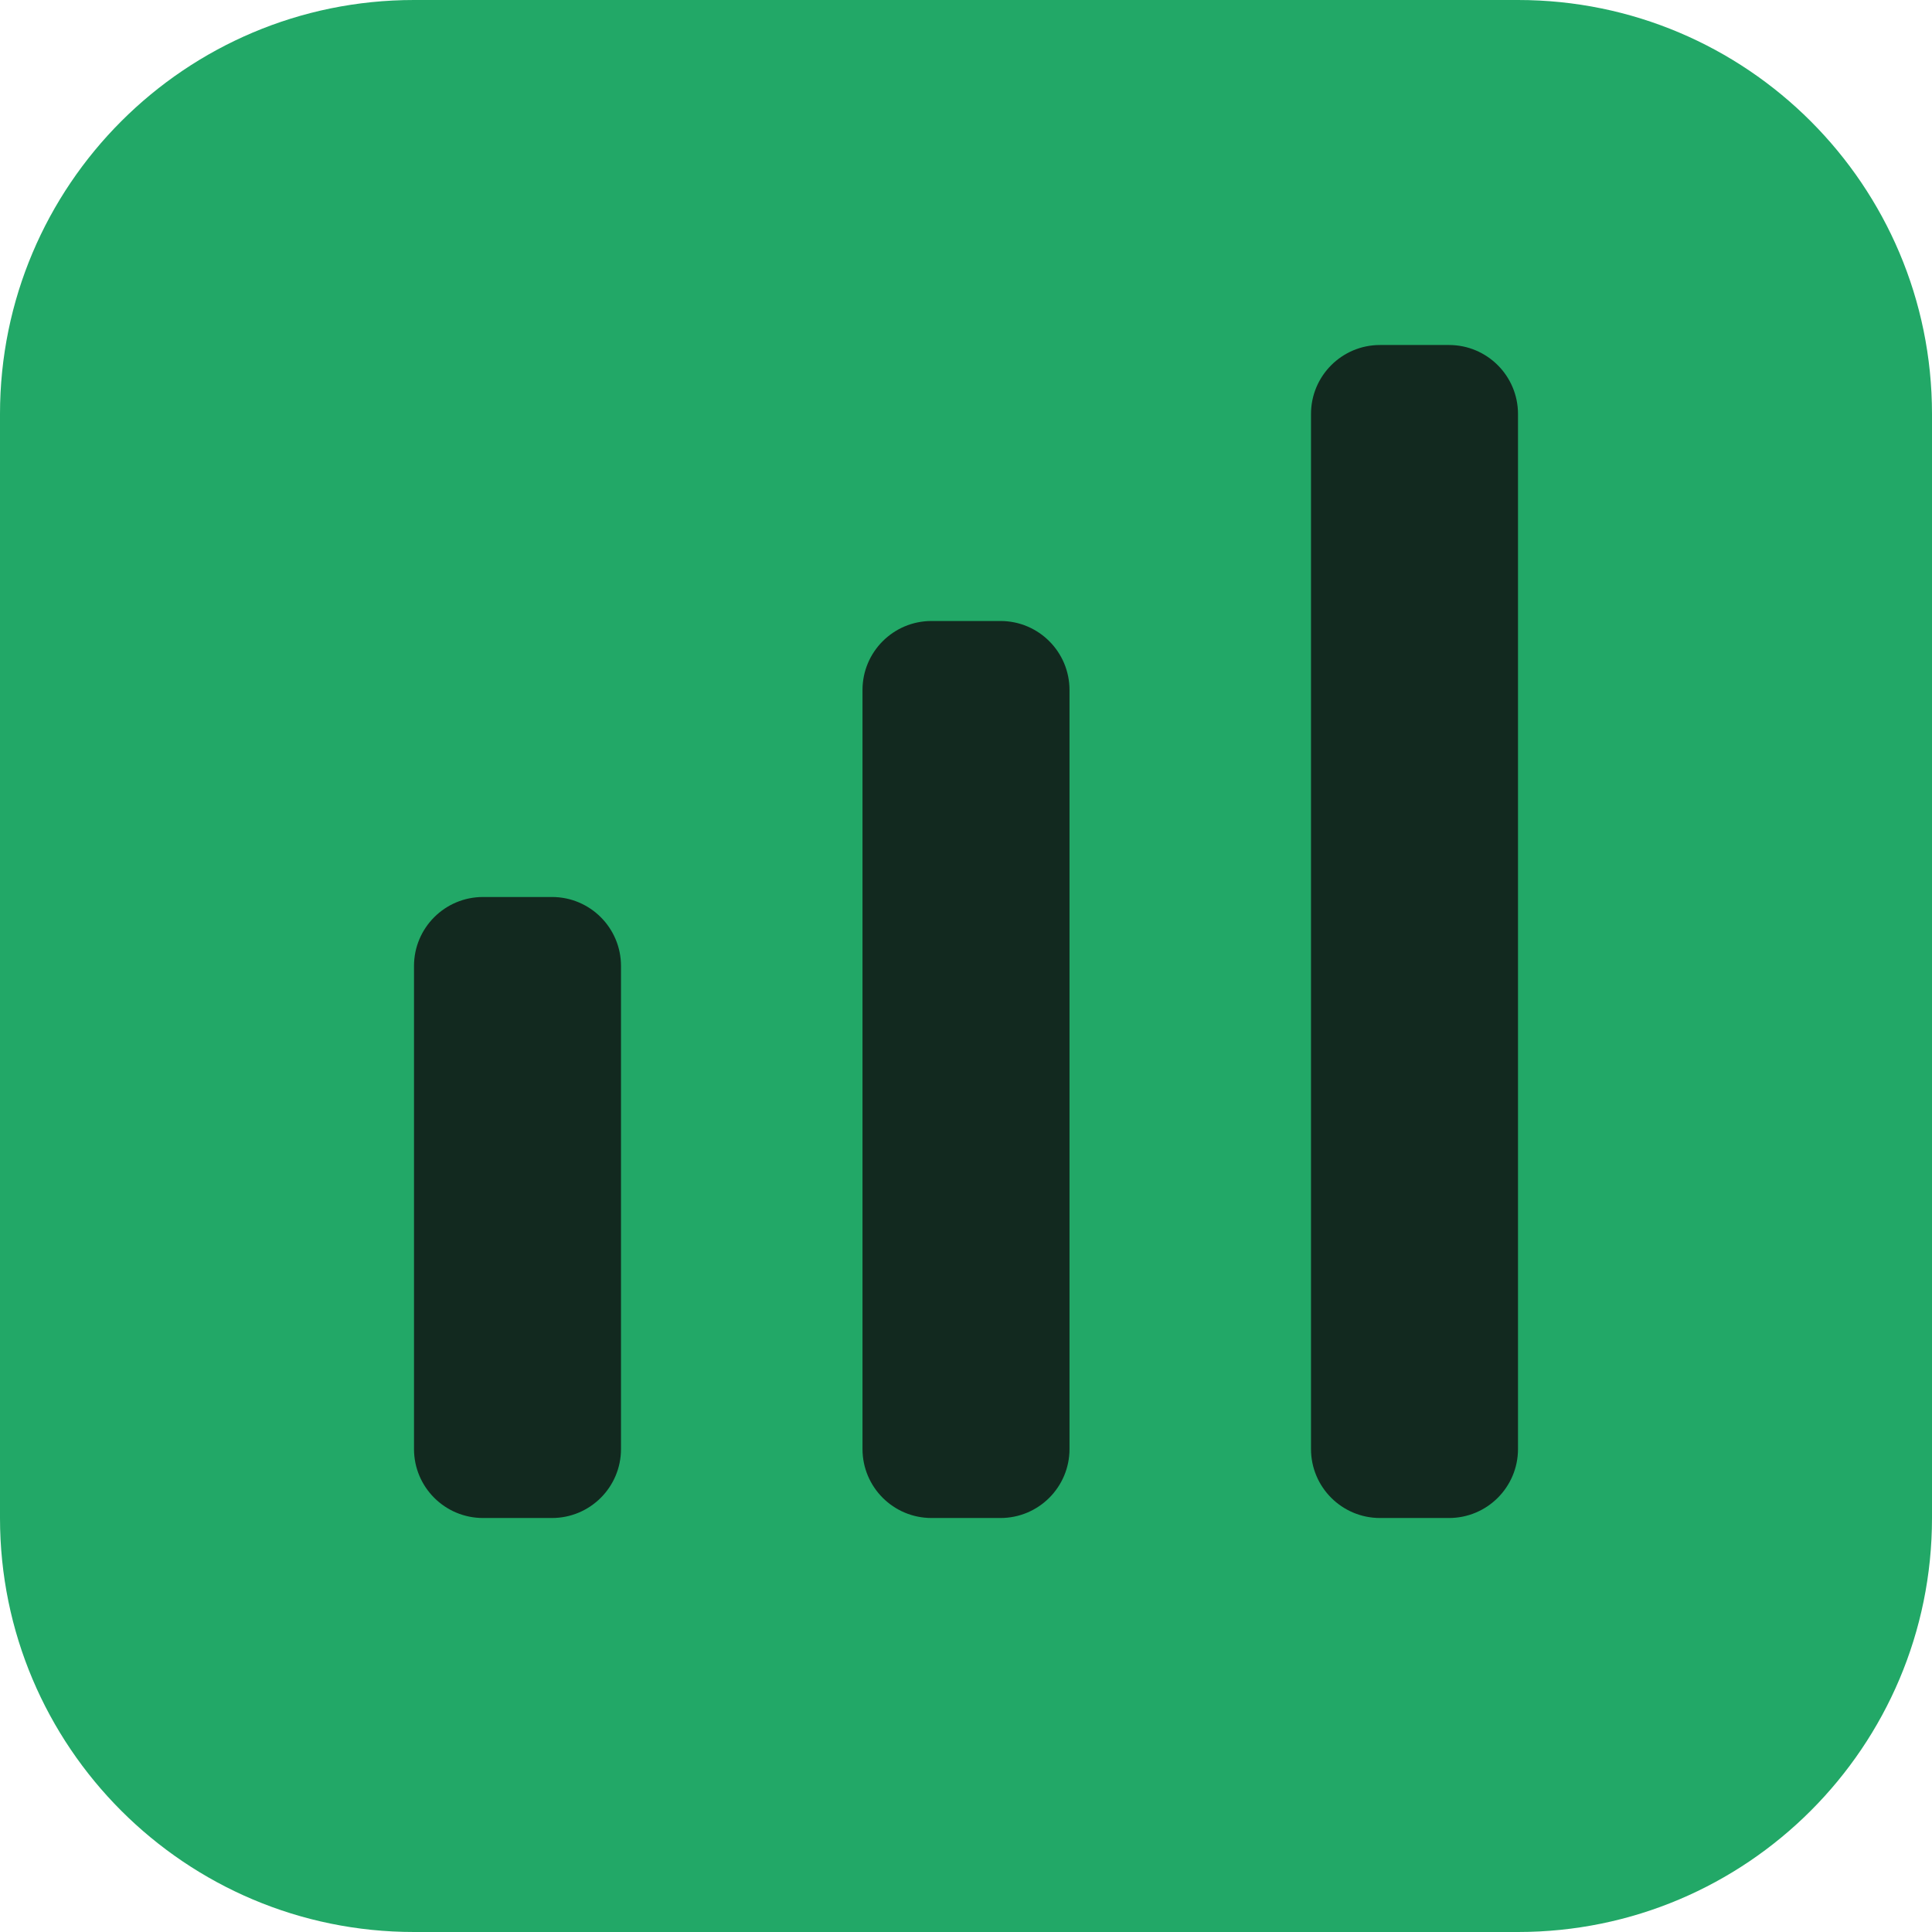
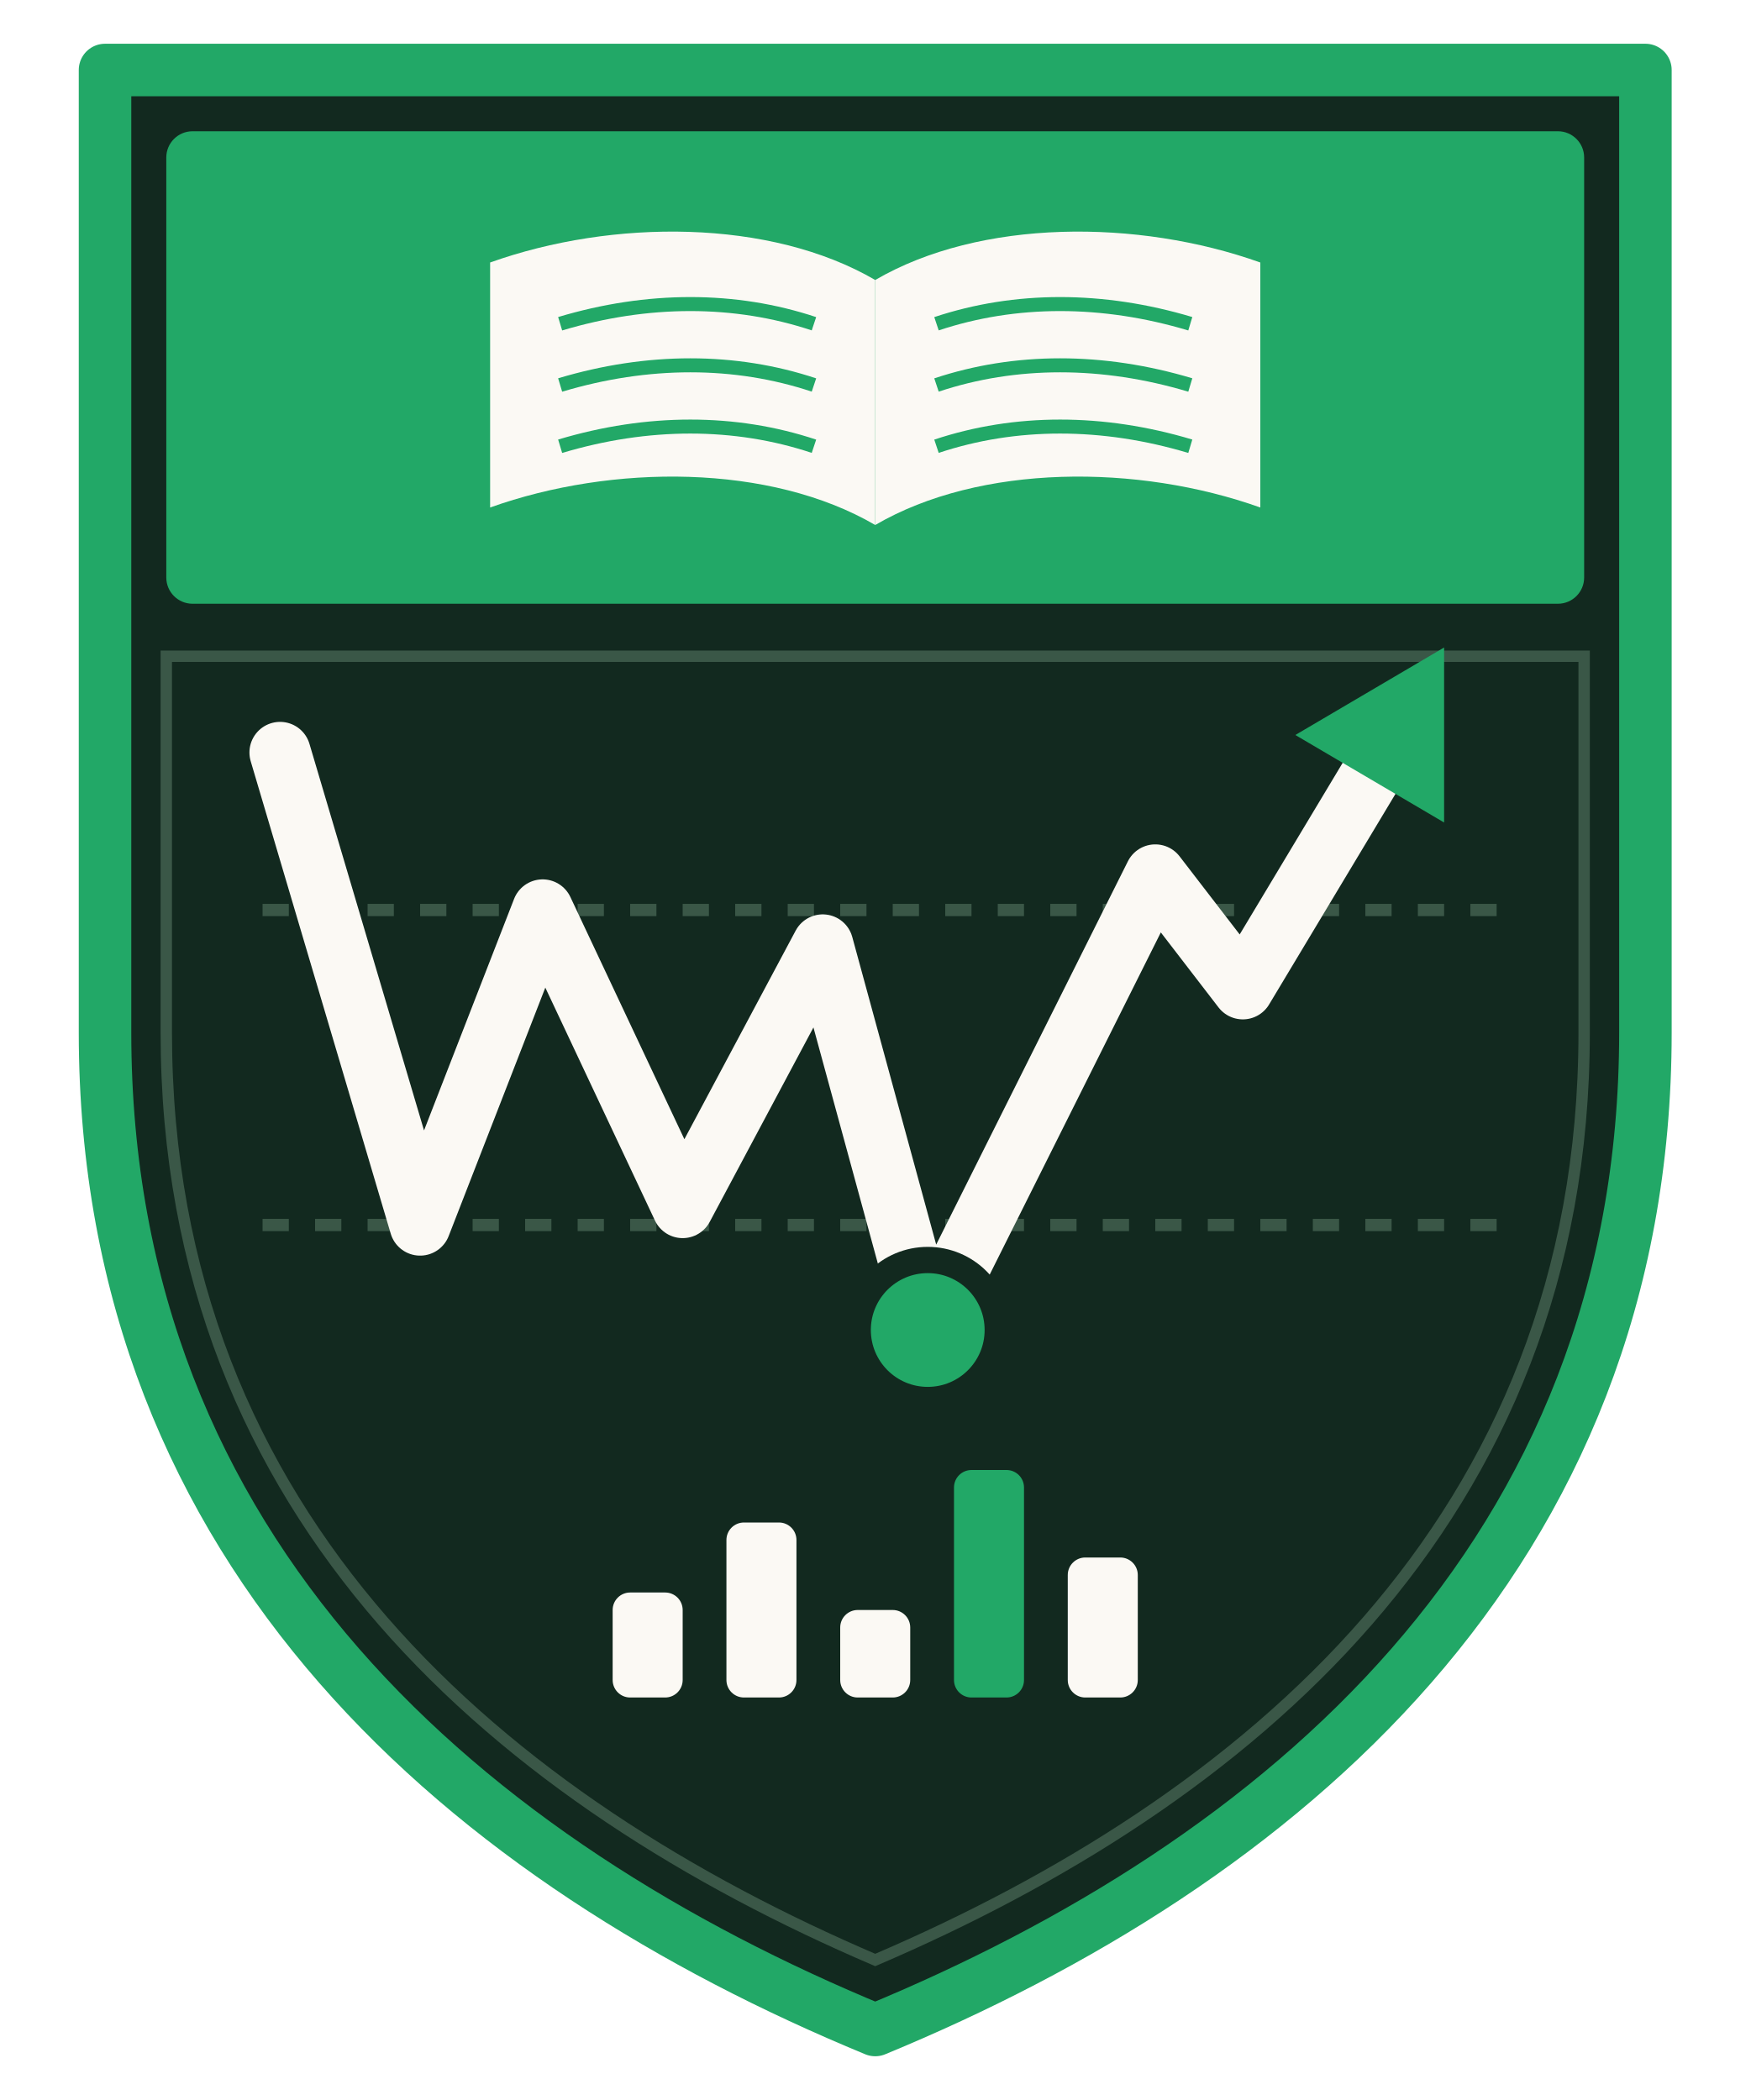
- <svg xmlns="http://www.w3.org/2000/svg" viewBox="0 0 28 28">
-   <rect width="28" height="28" rx="6" fill="#22A867" />
-   <rect x="6" y="13" width="3" height="9" rx="1" fill="#12291F" />
-   <rect x="12.5" y="9" width="3" height="13" rx="1" fill="#12291F" />
-   <rect x="19" y="5" width="3" height="17" rx="1" fill="#12291F" />
+ <svg xmlns="http://www.w3.org/2000/svg" width="200" height="240" viewBox="0 0 200 240" role="img" aria-label="Wyckademy">
+   <path d="M12 8 H188 V118 C188 178 146 213 100 232 C54 213 12 178 12 118 Z" fill="#12291F" stroke="#22A867" stroke-width="6" stroke-linejoin="round" />
+   <rect x="19" y="15" width="162" height="54" rx="3" fill="#22A867" />
+   <path d="M100 32 C88 25 70 25 56 30 V58 C70 53 88 53 100 60 Z" fill="#FBF9F4" />
+   <path d="M100 32 C112 25 130 25 144 30 V58 C130 53 112 53 100 60 Z" fill="#FBF9F4" />
+   <path d="M64 37 C74 34 84 34 93 37 M107 37 C116 34 126 34 136 37" stroke="#22A867" stroke-width="1.6" fill="none" />
+   <path d="M64 44 C74 41 84 41 93 44 M107 44 C116 41 126 41 136 44" stroke="#22A867" stroke-width="1.6" fill="none" />
+   <path d="M64 51 C74 48 84 48 93 51 M107 51 C116 48 126 48 136 51" stroke="#22A867" stroke-width="1.6" fill="none" />
+   <path d="M19 118 V75 H181 V118 C181 174 142 206 100 224 C58 206 19 174 19 118 Z" fill="none" stroke="#3A5747" stroke-width="1.3" />
+   <line x1="30" y1="104" x2="172" y2="104" stroke="#3A5747" stroke-width="1.4" stroke-dasharray="3 3" />
+   <line x1="30" y1="140" x2="172" y2="140" stroke="#3A5747" stroke-width="1.4" stroke-dasharray="3 3" />
+   <polyline points="32,86 48,140 62,104 78,138 94,108 106,152 118,128 132,100 142,113 157,88" fill="none" stroke="#FBF9F4" stroke-width="7" stroke-linejoin="round" stroke-linecap="round" />
+   <polygon points="165,74 148,84 165,94" fill="#22A867" />
+   <circle cx="106" cy="152" r="8" fill="#22A867" stroke="#12291F" stroke-width="3" />
+   <rect x="70" y="182" width="8" height="12" rx="2" fill="#FBF9F4" />
+   <rect x="83" y="174" width="8" height="20" rx="2" fill="#FBF9F4" />
+   <rect x="96" y="184" width="8" height="10" rx="2" fill="#FBF9F4" />
+   <rect x="109" y="168" width="8" height="26" rx="2" fill="#22A867" />
+   <rect x="122" y="178" width="8" height="16" rx="2" fill="#FBF9F4" />
</svg>
